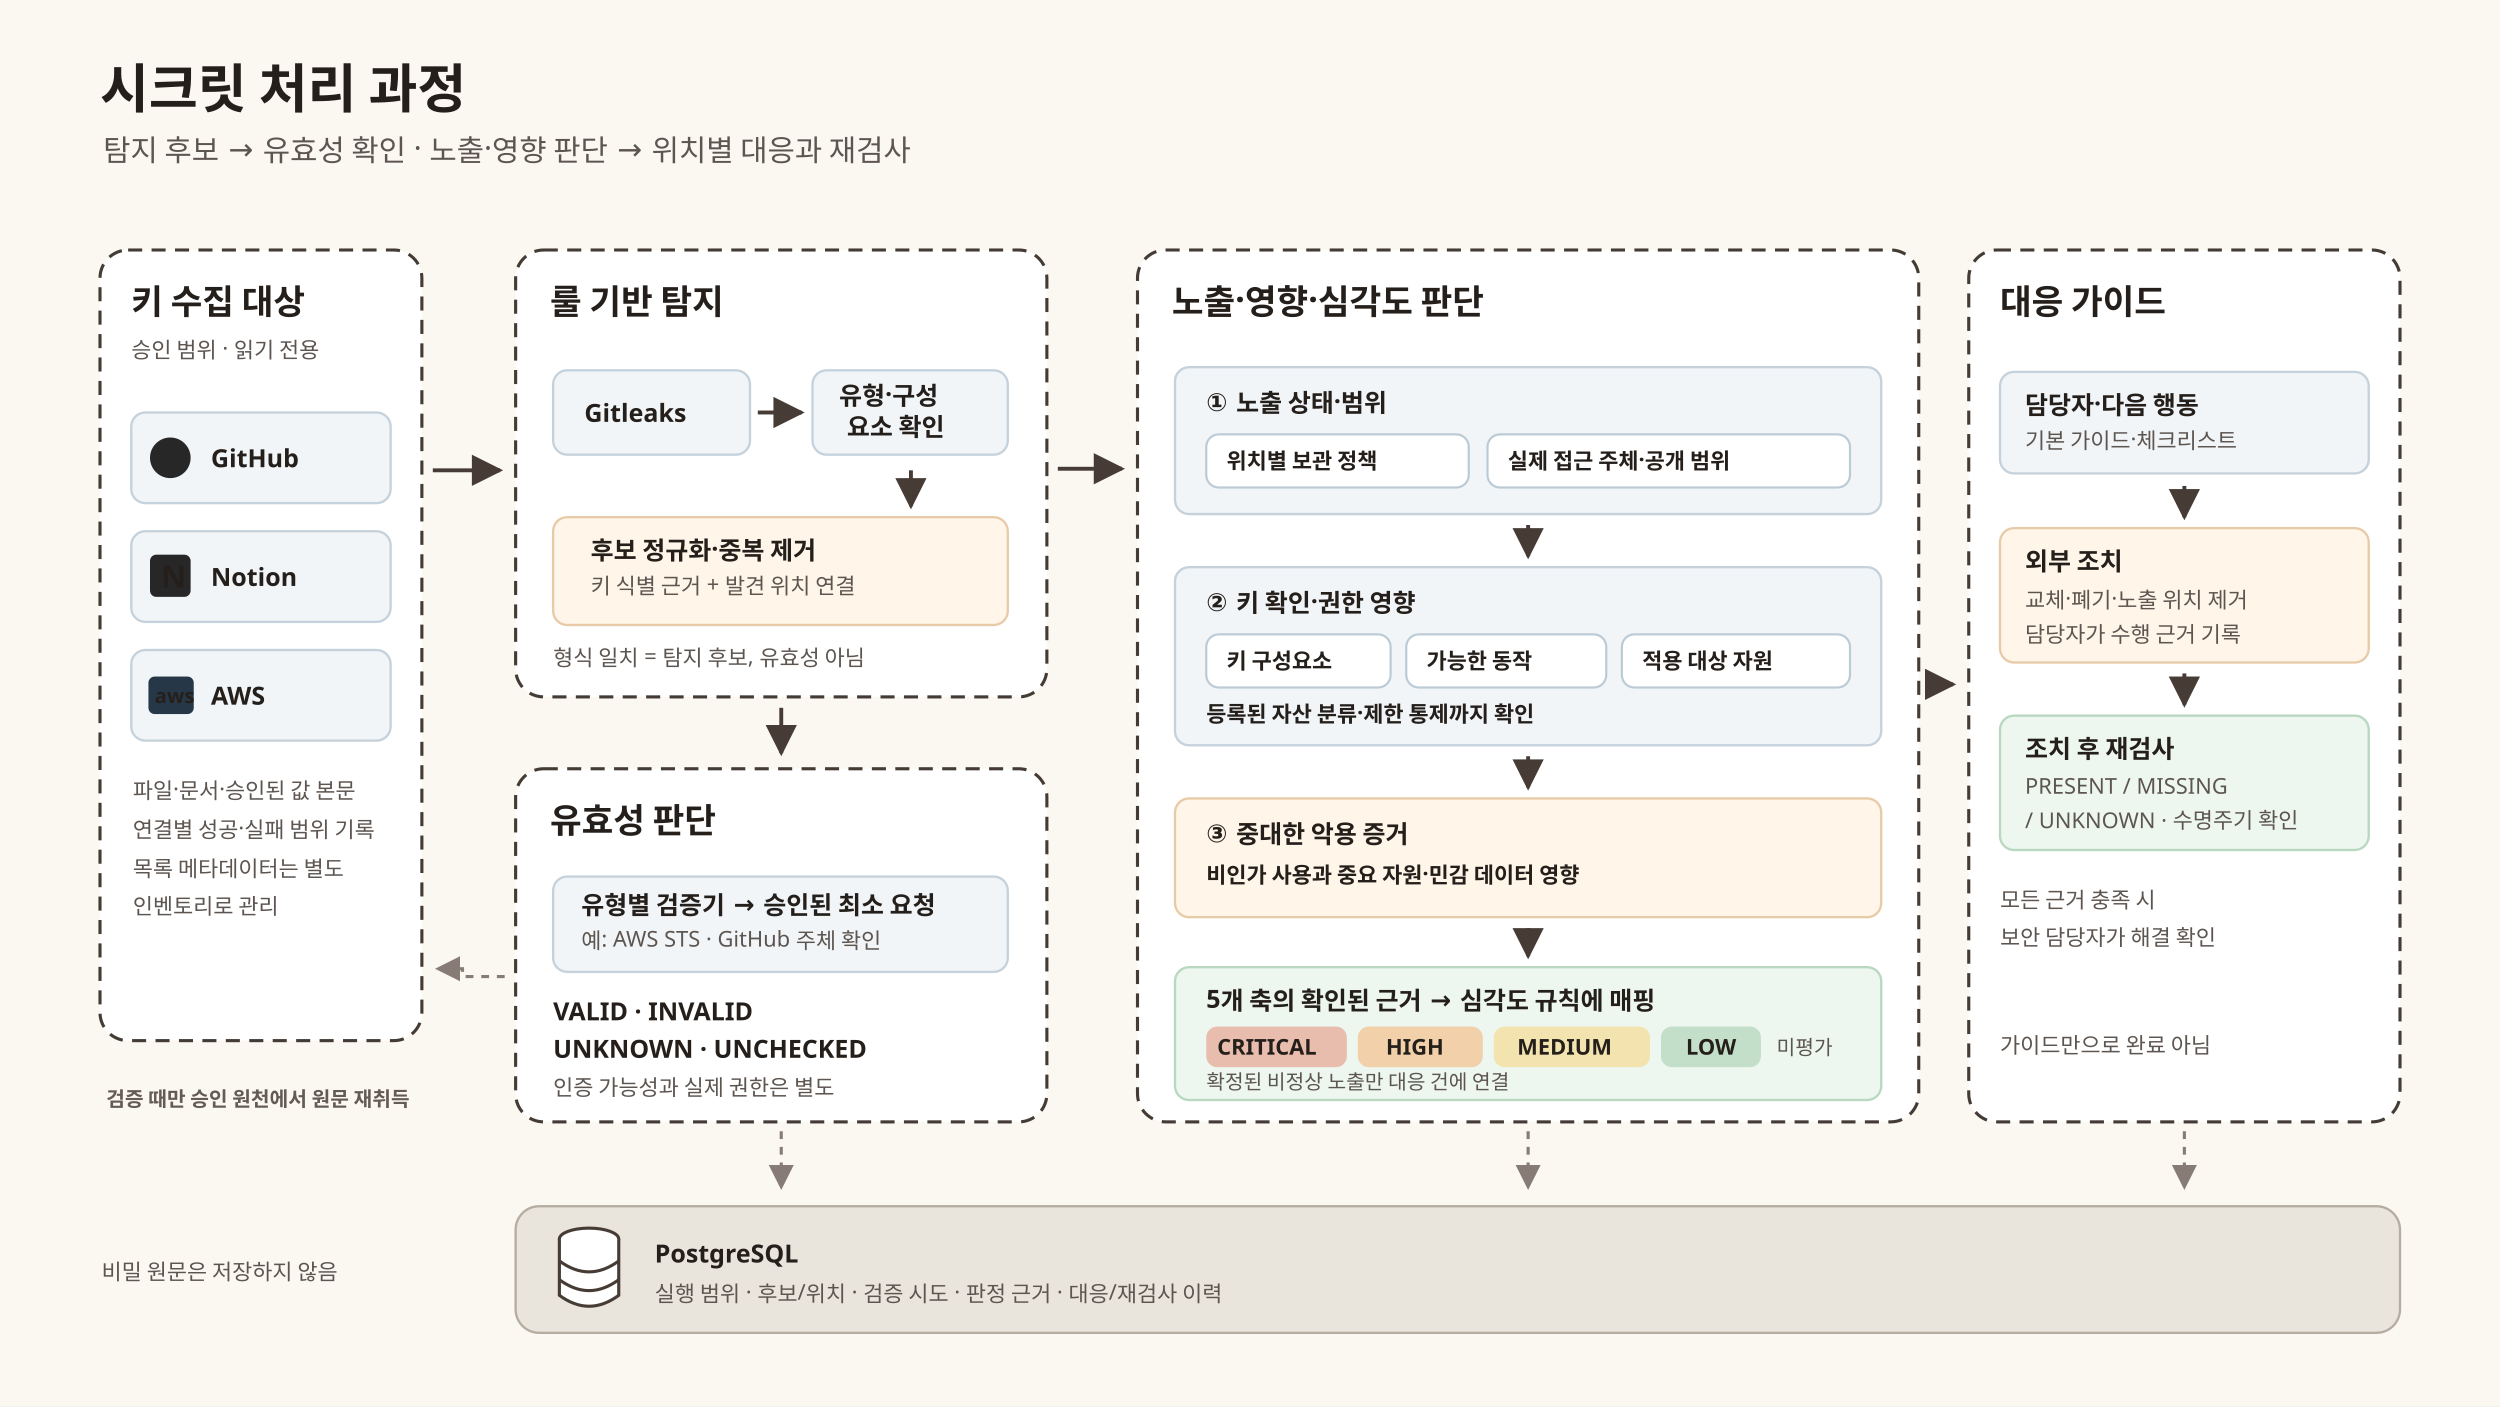
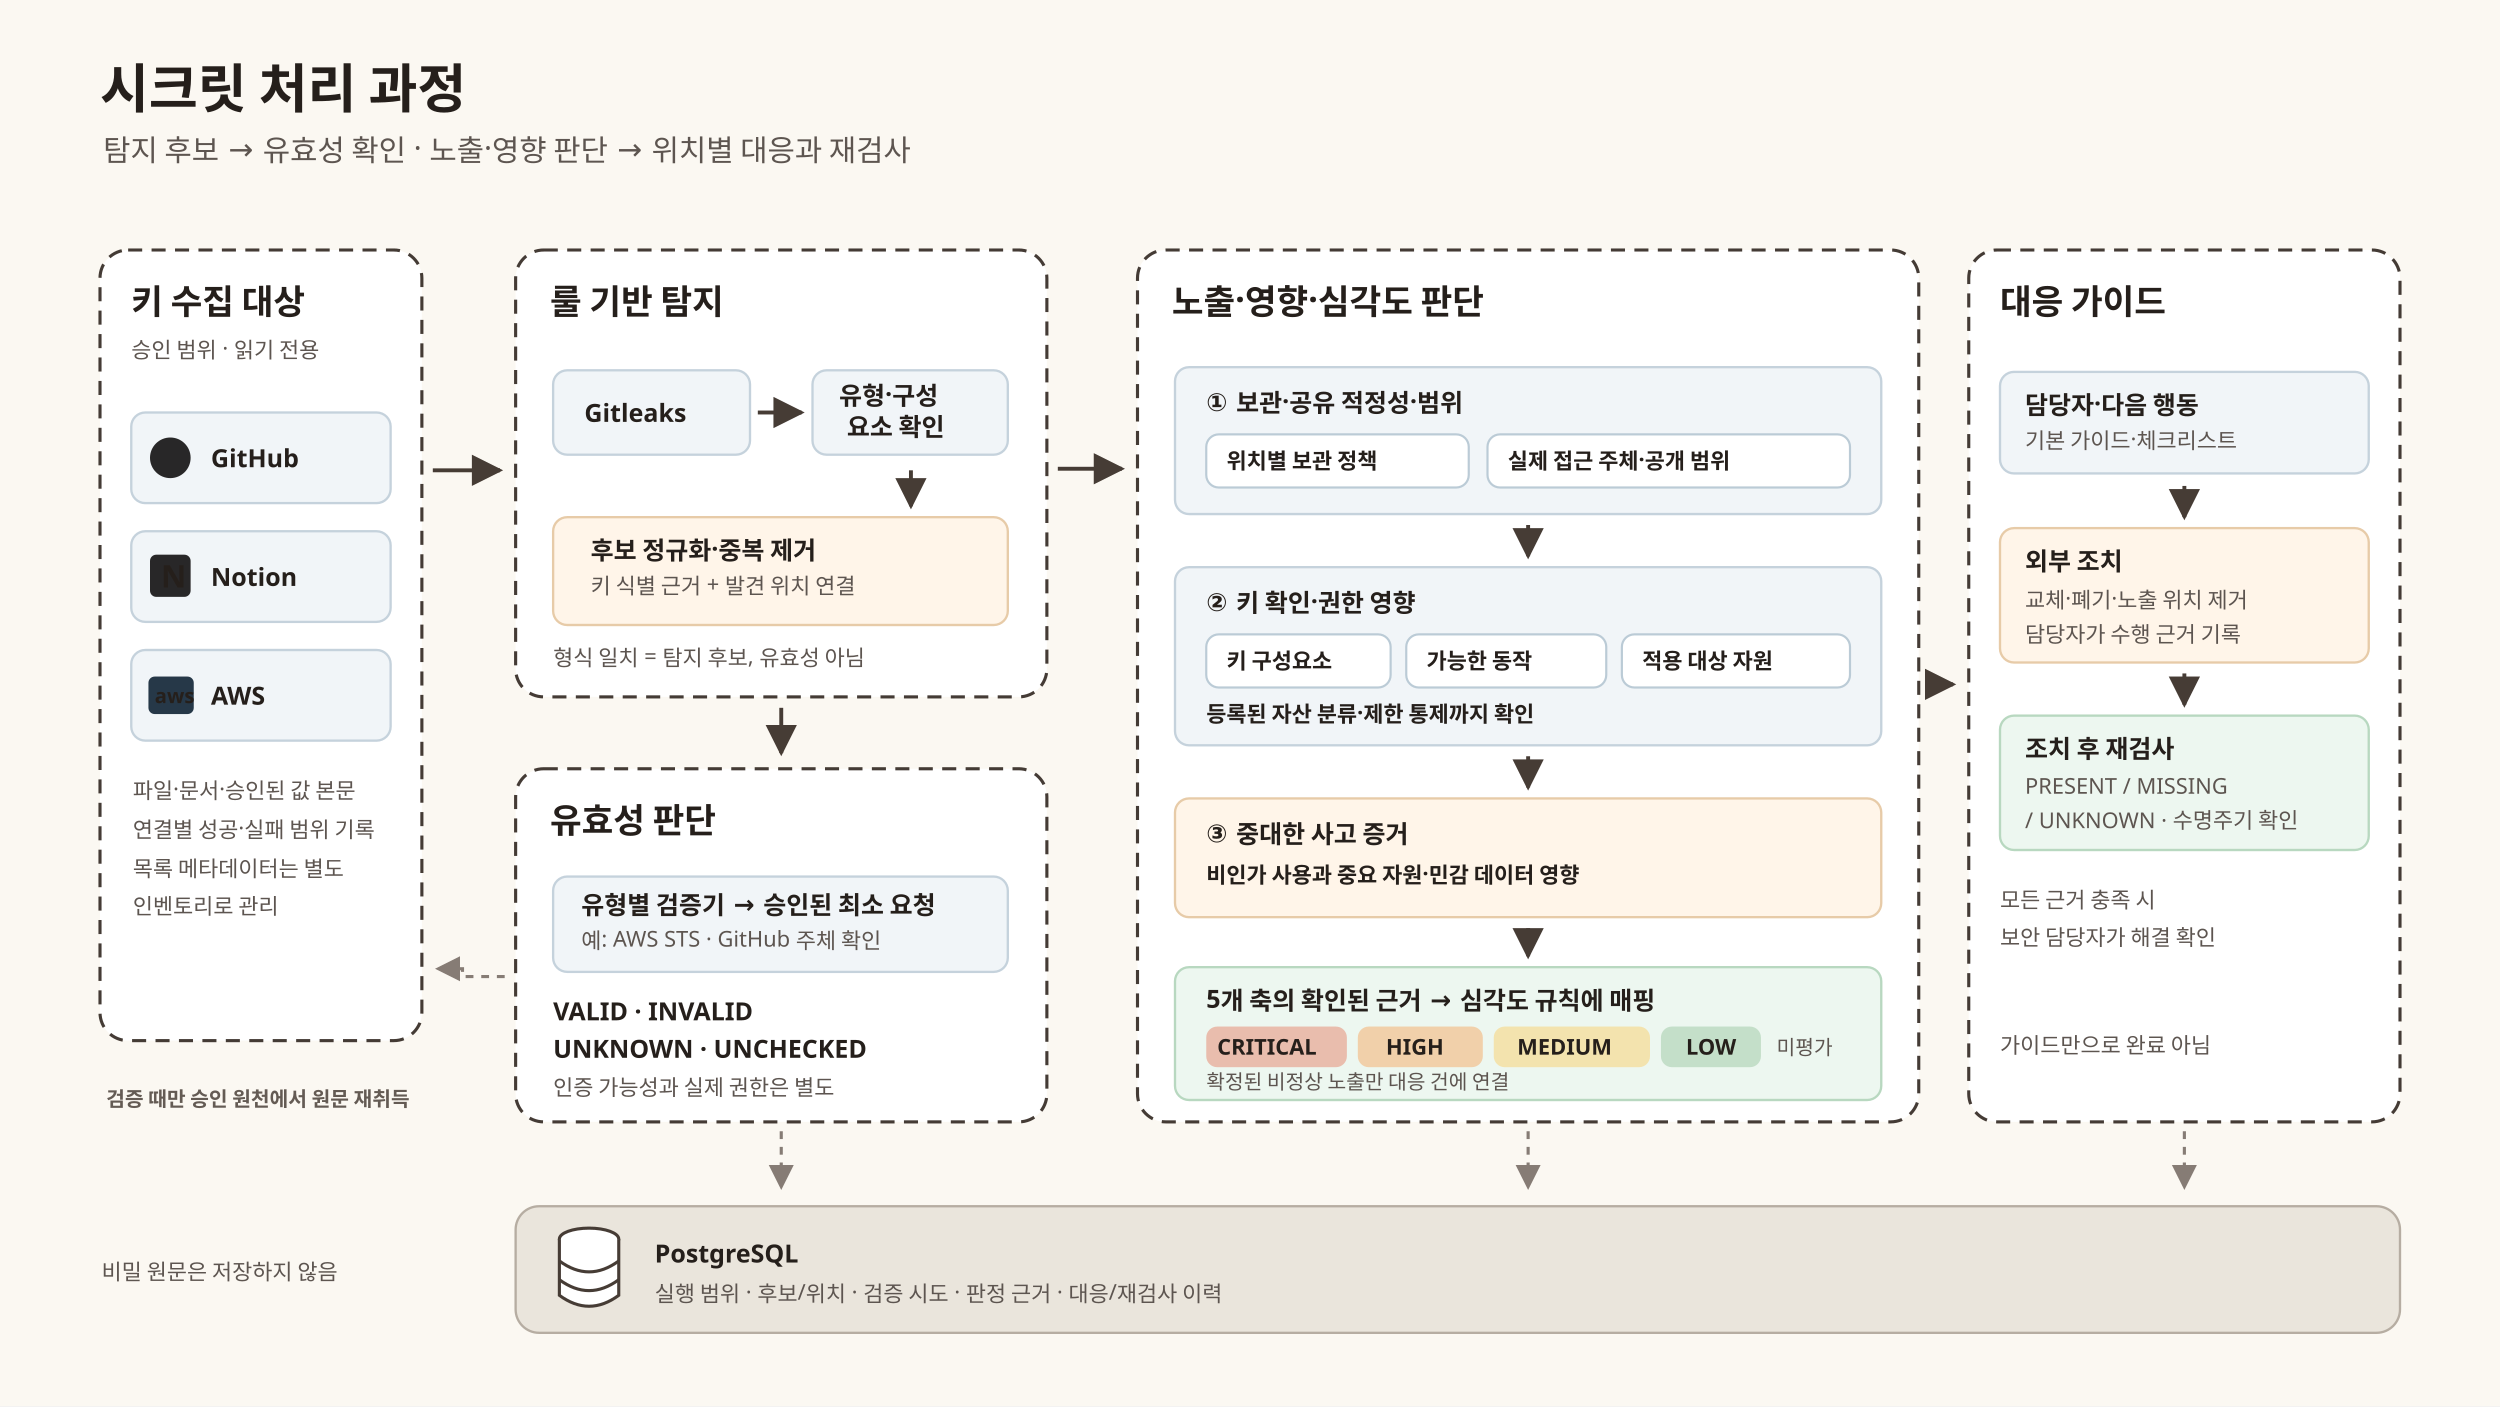
<svg xmlns="http://www.w3.org/2000/svg" width="1600" height="900" viewBox="0 0 1600 900" role="img" aria-labelledby="title desc">
  <defs>
    <style>
      text{font-family:'Noto Sans KR','Malgun Gothic',sans-serif;fill:#251f1b}
      .head{font-size:34px;font-weight:800}.sub{font-size:19px;fill:#5d5550}
      .box{fill:#fff;stroke:#443b35;stroke-width:2;stroke-dasharray:9 6;rx:18}
      .h{font-size:22px;font-weight:800}.t{font-size:16px;font-weight:700}.s{font-size:14px;fill:#5d5550}
      .chip{fill:#f1f5f8;stroke:#c5d2dc;stroke-width:1.5;rx:9}
      .warm{fill:#fff5e9;stroke:#e7cba8;stroke-width:1.5;rx:9}
      .green{fill:#edf7f0;stroke:#b8d8c0;stroke-width:1.5;rx:9}
      .line{fill:none;stroke:#463c35;stroke-width:2.5;marker-end:url(#arrow)}
      .dotted{fill:none;stroke:#867c75;stroke-width:2;stroke-dasharray:5 5;marker-end:url(#arrowMuted)}
      .lbl{font-size:13px;fill:#645b54;font-weight:700}
      .mini{font-size:13px;fill:#5d5550}
      .pill{fill:#fff;stroke:#bbcbd6;stroke-width:1.4;rx:8}
      .ptext{font-size:14px;font-weight:700}
    </style>
    <marker id="arrow" viewBox="0 0 10 10" refX="9" refY="5" markerWidth="8" markerHeight="8" orient="auto-start-reverse">
      <path d="M0 0 10 5 0 10Z" fill="#463c35" />
    </marker>
    <marker id="arrowMuted" viewBox="0 0 10 10" refX="9" refY="5" markerWidth="8" markerHeight="8" orient="auto-start-reverse">
      <path d="M0 0 10 5 0 10Z" fill="#867c75" />
    </marker>
  </defs>
  <rect width="1600" height="900" fill="#fbf8f2" />
  <text class="head" x="64" y="69">시크릿 처리 과정</text>
  <text class="sub" x="66" y="103">탐지 후보 → 유효성 확인 · 노출·영향 판단 → 위치별 대응과 재검사</text>
  <rect class="box" x="64" y="160" width="206" height="506" />
  <text class="h" x="84" y="201">키 수집 대상</text>
  <text class="s" x="84" y="229">승인 범위 · 읽기 전용</text>
  <rect class="chip" x="84" y="264" width="166" height="58" />
  <circle cx="109" cy="293" r="13" fill="#282728" />
  <text x="135" y="299" class="t">GitHub</text>
  <rect class="chip" x="84" y="340" width="166" height="58" />
  <rect x="96" y="355" width="26" height="27" rx="4" fill="#282728" />
  <text x="103" y="376" font-size="20" font-weight="800" fill="#fff">N</text>
  <text x="135" y="375" class="t">Notion</text>
  <rect class="chip" x="84" y="416" width="166" height="58" />
  <rect x="95" y="433" width="29" height="24" rx="4" fill="#263848" />
  <text x="99" y="450" font-size="13" font-weight="800" fill="#fff">aws</text>
  <text x="135" y="451" class="t">AWS</text>
  <text class="s" x="85" y="511">파일·문서·승인된 값 본문</text>
  <text class="s" x="85" y="536">연결별 성공·실패 범위 기록</text>
  <text class="s" x="85" y="561">목록 메타데이터는 별도</text>
  <text class="s" x="85" y="585">인벤토리로 관리</text>
  <rect class="box" x="330" y="160" width="340" height="286" />
  <text class="h" x="352" y="201">룰 기반 탐지</text>
  <rect class="chip" x="354" y="237" width="126" height="54" />
  <text class="t" x="374" y="270">Gitleaks</text>
  <path class="line" d="M485 264 H513" />
  <rect class="chip" x="520" y="237" width="125" height="54" />
  <text class="t" x="537" y="259">유형·구성</text>
  <text class="t" x="542" y="279">요소 확인</text>
  <path class="line" d="M583 301 V324" />
  <rect class="warm" x="354" y="331" width="291" height="69" />
  <text class="t" x="378" y="358">후보 정규화·중복 제거</text>
  <text class="s" x="378" y="380">키 식별 근거 + 발견 위치 연결</text>
  <text class="s" x="354" y="426">형식 일치 = 탐지 후보, 유효성 아님</text>
  <rect class="box" x="330" y="492" width="340" height="226" />
  <text class="h" x="352" y="533">유효성 판단</text>
  <rect class="chip" x="354" y="561" width="291" height="61" />
  <text class="t" x="372" y="585">유형별 검증기 → 승인된 최소 요청</text>
  <text class="s" x="372" y="607">예: AWS STS · GitHub 주체 확인</text>
  <text class="t" x="354" y="653">VALID · INVALID</text>
  <text class="t" x="354" y="677">UNKNOWN · UNCHECKED</text>
  <text class="s" x="354" y="701">인증 가능성과 실제 권한은 별도</text>
  <rect class="box" x="728" y="160" width="500" height="558" />
  <text class="h" x="750" y="201">노출·영향·심각도 판단</text>
  <rect class="chip" x="752" y="235" width="452" height="94" />
-   <text class="t" x="772" y="263">① 노출 상태·범위</text>
+   <text class="t" x="772" y="263">① 보관·공유 적정성·범위</text>
  <rect class="pill" x="772" y="278" width="168" height="34" />
  <text class="ptext" x="785" y="300">위치별 보관 정책</text>
  <rect class="pill" x="952" y="278" width="232" height="34" />
  <text class="ptext" x="965" y="300">실제 접근 주체·공개 범위</text>
  <path class="line" d="M978 336 V356" />
  <rect class="chip" x="752" y="363" width="452" height="114" />
  <text class="t" x="772" y="391">② 키 확인·권한 영향</text>
  <rect class="pill" x="772" y="406" width="118" height="34" />
  <text class="ptext" x="785" y="428">키 구성요소</text>
  <rect class="pill" x="900" y="406" width="128" height="34" />
  <text class="ptext" x="913" y="428">가능한 동작</text>
  <rect class="pill" x="1038" y="406" width="146" height="34" />
  <text class="ptext" x="1051" y="428">적용 대상 자원</text>
  <text class="ptext" x="772" y="462">등록된 자산 분류·제한 통제까지 확인</text>
  <path class="line" d="M978 484 V504" />
  <rect class="warm" x="752" y="511" width="452" height="76" />
-   <text class="t" x="772" y="539">③ 중대한 악용 증거</text>
+   <text class="t" x="772" y="539">③ 중대한 사고 증거</text>
  <text class="ptext" x="772" y="565">비인가 사용과 중요 자원·민감 데이터 영향</text>
  <path class="line" d="M978 594 V612" />
  <rect class="green" x="752" y="619" width="452" height="85" />
  <text class="t" x="772" y="645">5개 축의 확인된 근거 → 심각도 규칙에 매핑</text>
  <rect x="772" y="657" width="90" height="26" rx="7" fill="#e9bdad" />
  <text class="ptext" x="779" y="675">CRITICAL</text>
  <rect x="869" y="657" width="80" height="26" rx="7" fill="#f1d0aa" />
  <text class="ptext" x="887" y="675">HIGH</text>
  <rect x="956" y="657" width="100" height="26" rx="7" fill="#f3e3ae" />
  <text class="ptext" x="971" y="675">MEDIUM</text>
  <rect x="1063" y="657" width="64" height="26" rx="7" fill="#c4dfc9" />
  <text class="ptext" x="1079" y="675">LOW</text>
  <text class="mini" x="1137" y="675">미평가</text>
  <text class="mini" x="772" y="697">확정된 비정상 노출만 대응 건에 연결</text>
  <rect class="box" x="1260" y="160" width="276" height="558" />
  <text class="h" x="1280" y="201">대응 가이드</text>
  <rect class="chip" x="1280" y="238" width="236" height="65" />
  <text class="t" x="1296" y="265">담당자·다음 행동</text>
  <text class="s" x="1296" y="287">기본 가이드·체크리스트</text>
  <path class="line" d="M1398 311 V331" />
  <rect class="warm" x="1280" y="338" width="236" height="86" />
  <text class="t" x="1296" y="365">외부 조치</text>
  <text class="s" x="1296" y="389">교체·폐기·노출 위치 제거</text>
  <text class="s" x="1296" y="411">담당자가 수행 근거 기록</text>
  <path class="line" d="M1398 431 V451" />
  <rect class="green" x="1280" y="458" width="236" height="86" />
  <text class="t" x="1296" y="485">조치 후 재검사</text>
  <text class="s" x="1296" y="508">PRESENT / MISSING</text>
  <text class="s" x="1296" y="530">/ UNKNOWN · 수명주기 확인</text>
  <text class="s" x="1280" y="581">모든 근거 충족 시</text>
  <text class="s" x="1280" y="605">보안 담당자가 해결 확인</text>
  <text class="s" x="1280" y="674">가이드만으로 완료 아님</text>
  <path class="line" d="M277 301 H320" />
  <path class="line" d="M500 453 V482" />
  <path class="line" d="M677 300 H718" />
  <path class="line" d="M1235 438 H1250" />
  <path class="dotted" d="M323 625 H296 V620 H280" />
  <text class="lbl" x="68" y="708">검증 때만 승인 원천에서 원문 재취득</text>
  <rect x="330" y="772" width="1206" height="81" rx="15" fill="#eae5dc" stroke="#b6ada2" stroke-width="1.5" />
  <ellipse cx="377" cy="793" rx="19" ry="7" fill="#fff" stroke="#463c35" stroke-width="2" />
  <path d="M358 793 V829 Q377 843 396 829 V793" fill="#fff" stroke="#463c35" stroke-width="2" />
  <path d="M358 807 Q377 821 396 807 M358 819 Q377 833 396 819" fill="none" stroke="#463c35" stroke-width="2" />
  <text class="t" x="419" y="808">PostgreSQL</text>
  <text class="s" x="419" y="833">실행 범위 · 후보/위치 · 검증 시도 · 판정 근거 · 대응/재검사 이력</text>
  <path class="dotted" d="M500 724 V760" />
  <path class="dotted" d="M978 724 V760" />
  <path class="dotted" d="M1398 724 V760" />
  <text class="s" x="65" y="819">비밀 원문은 저장하지 않음</text>
</svg>
